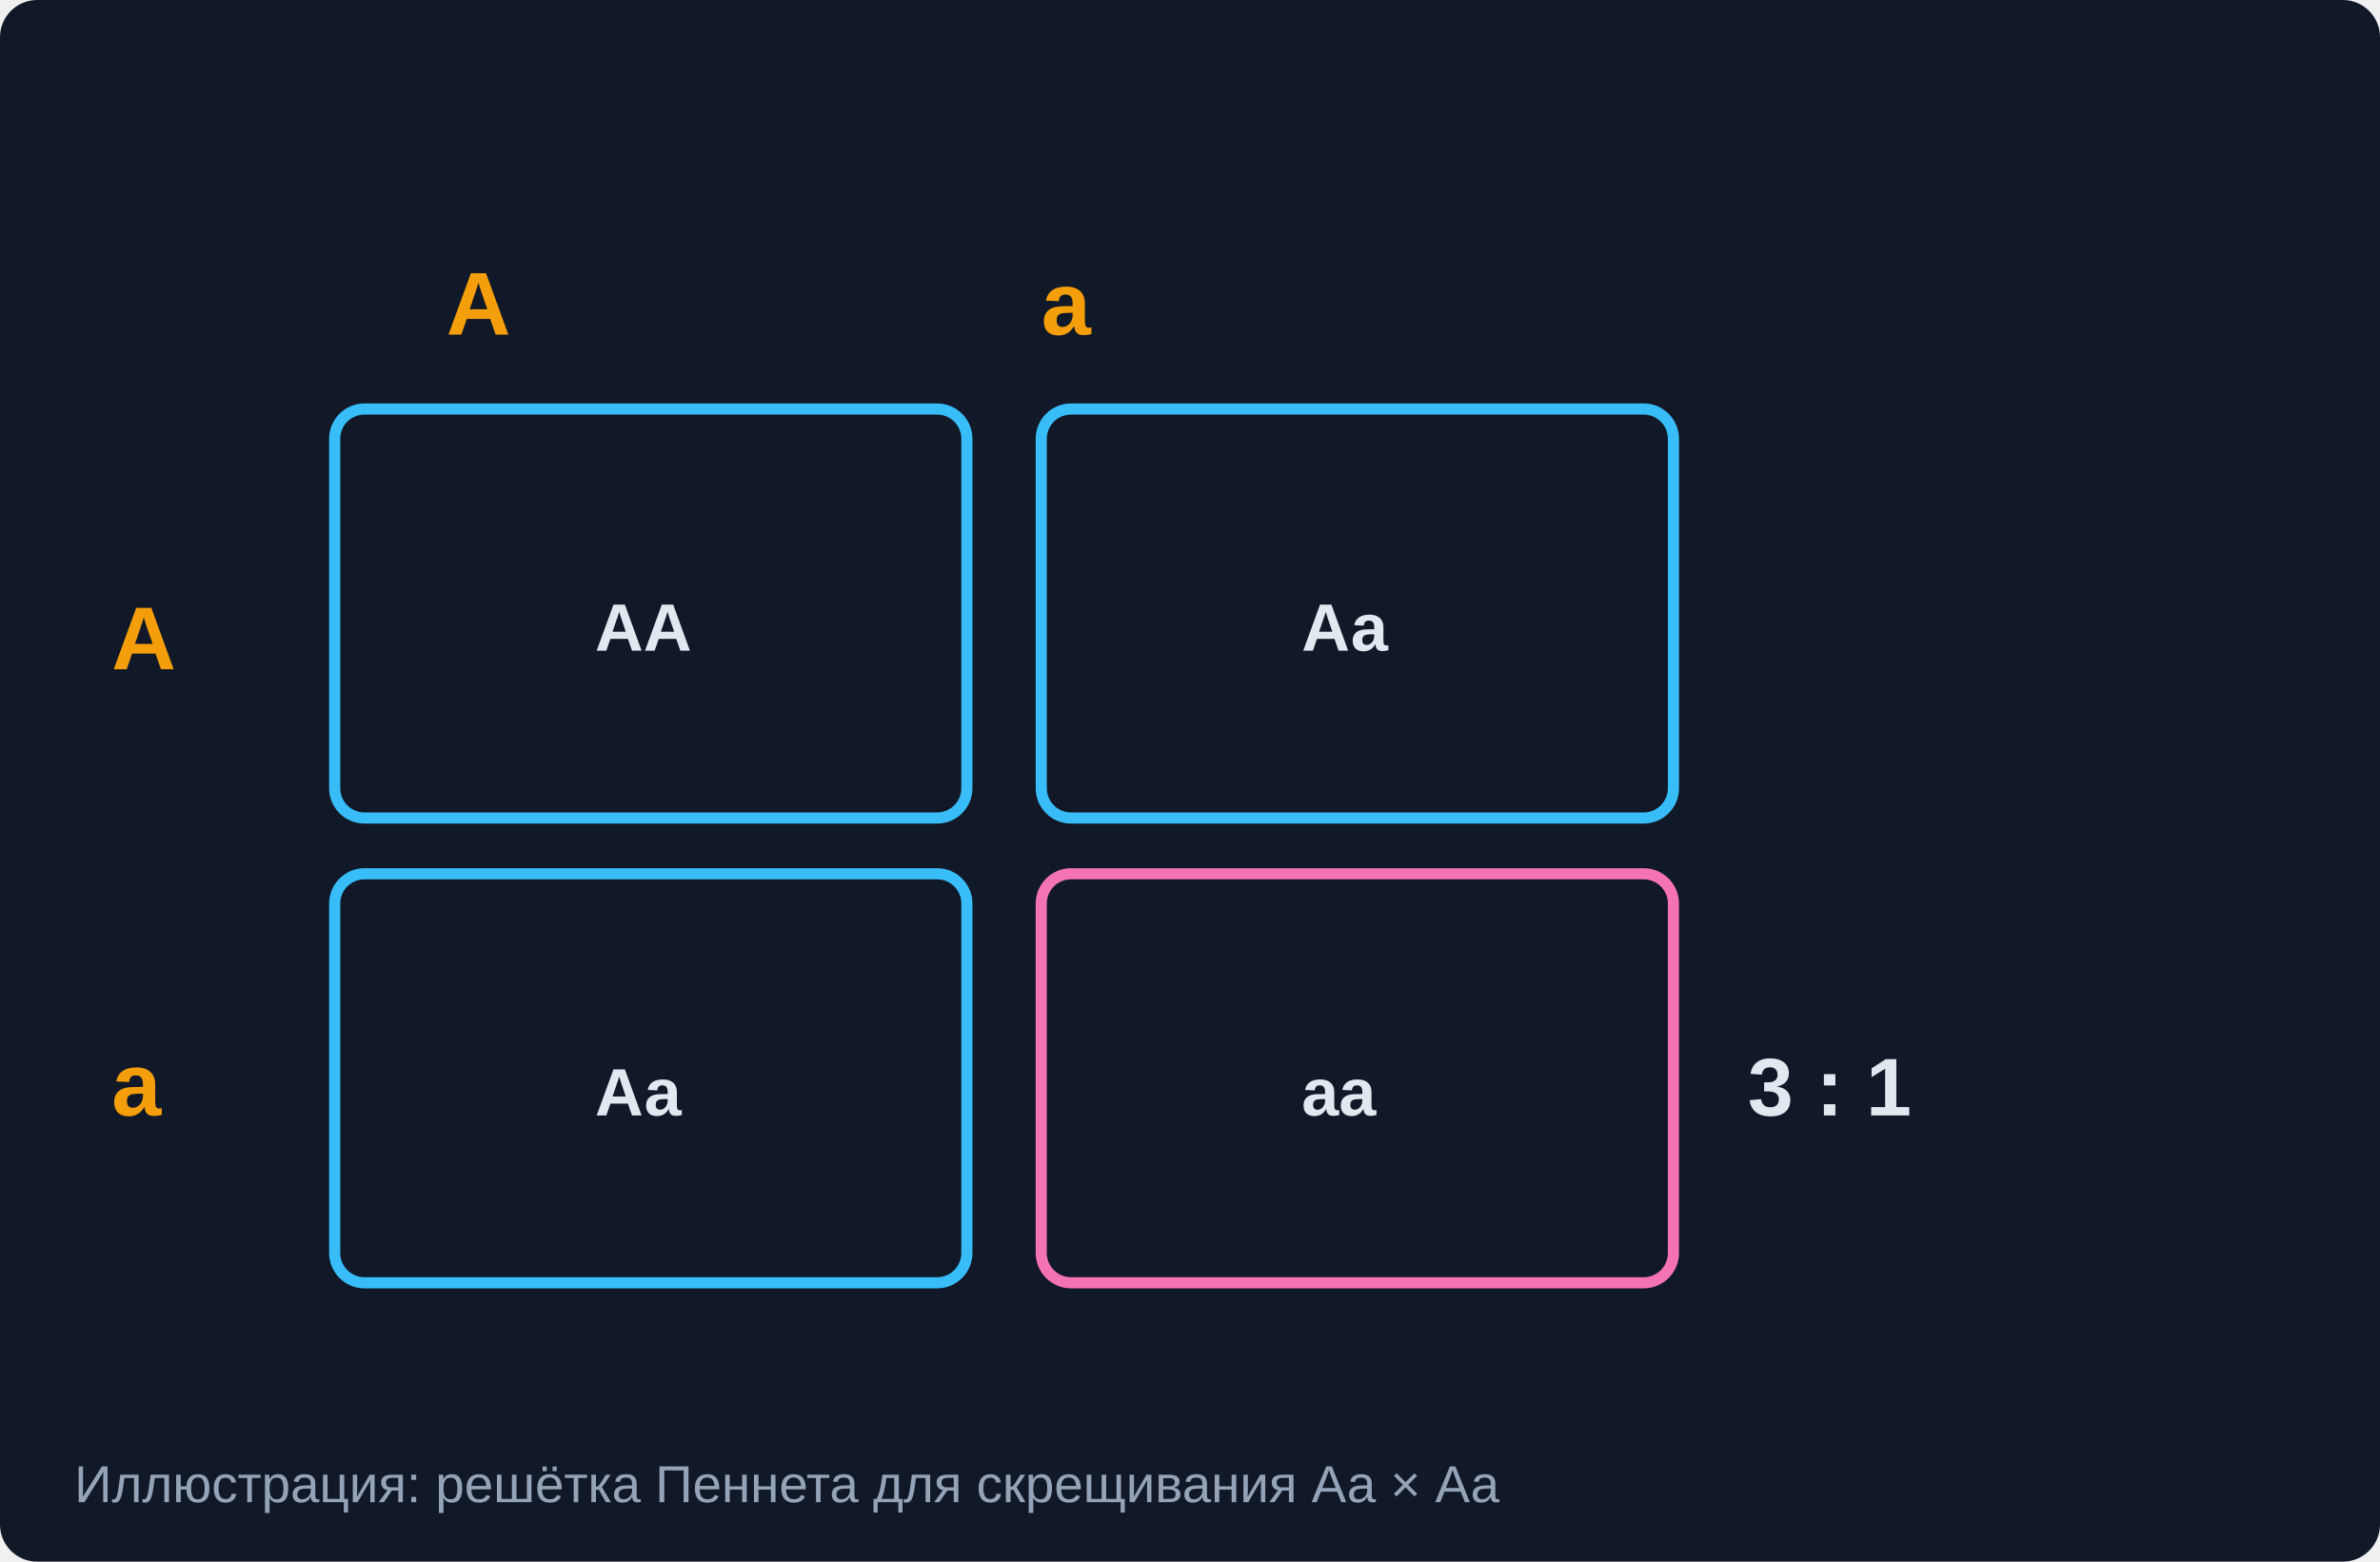
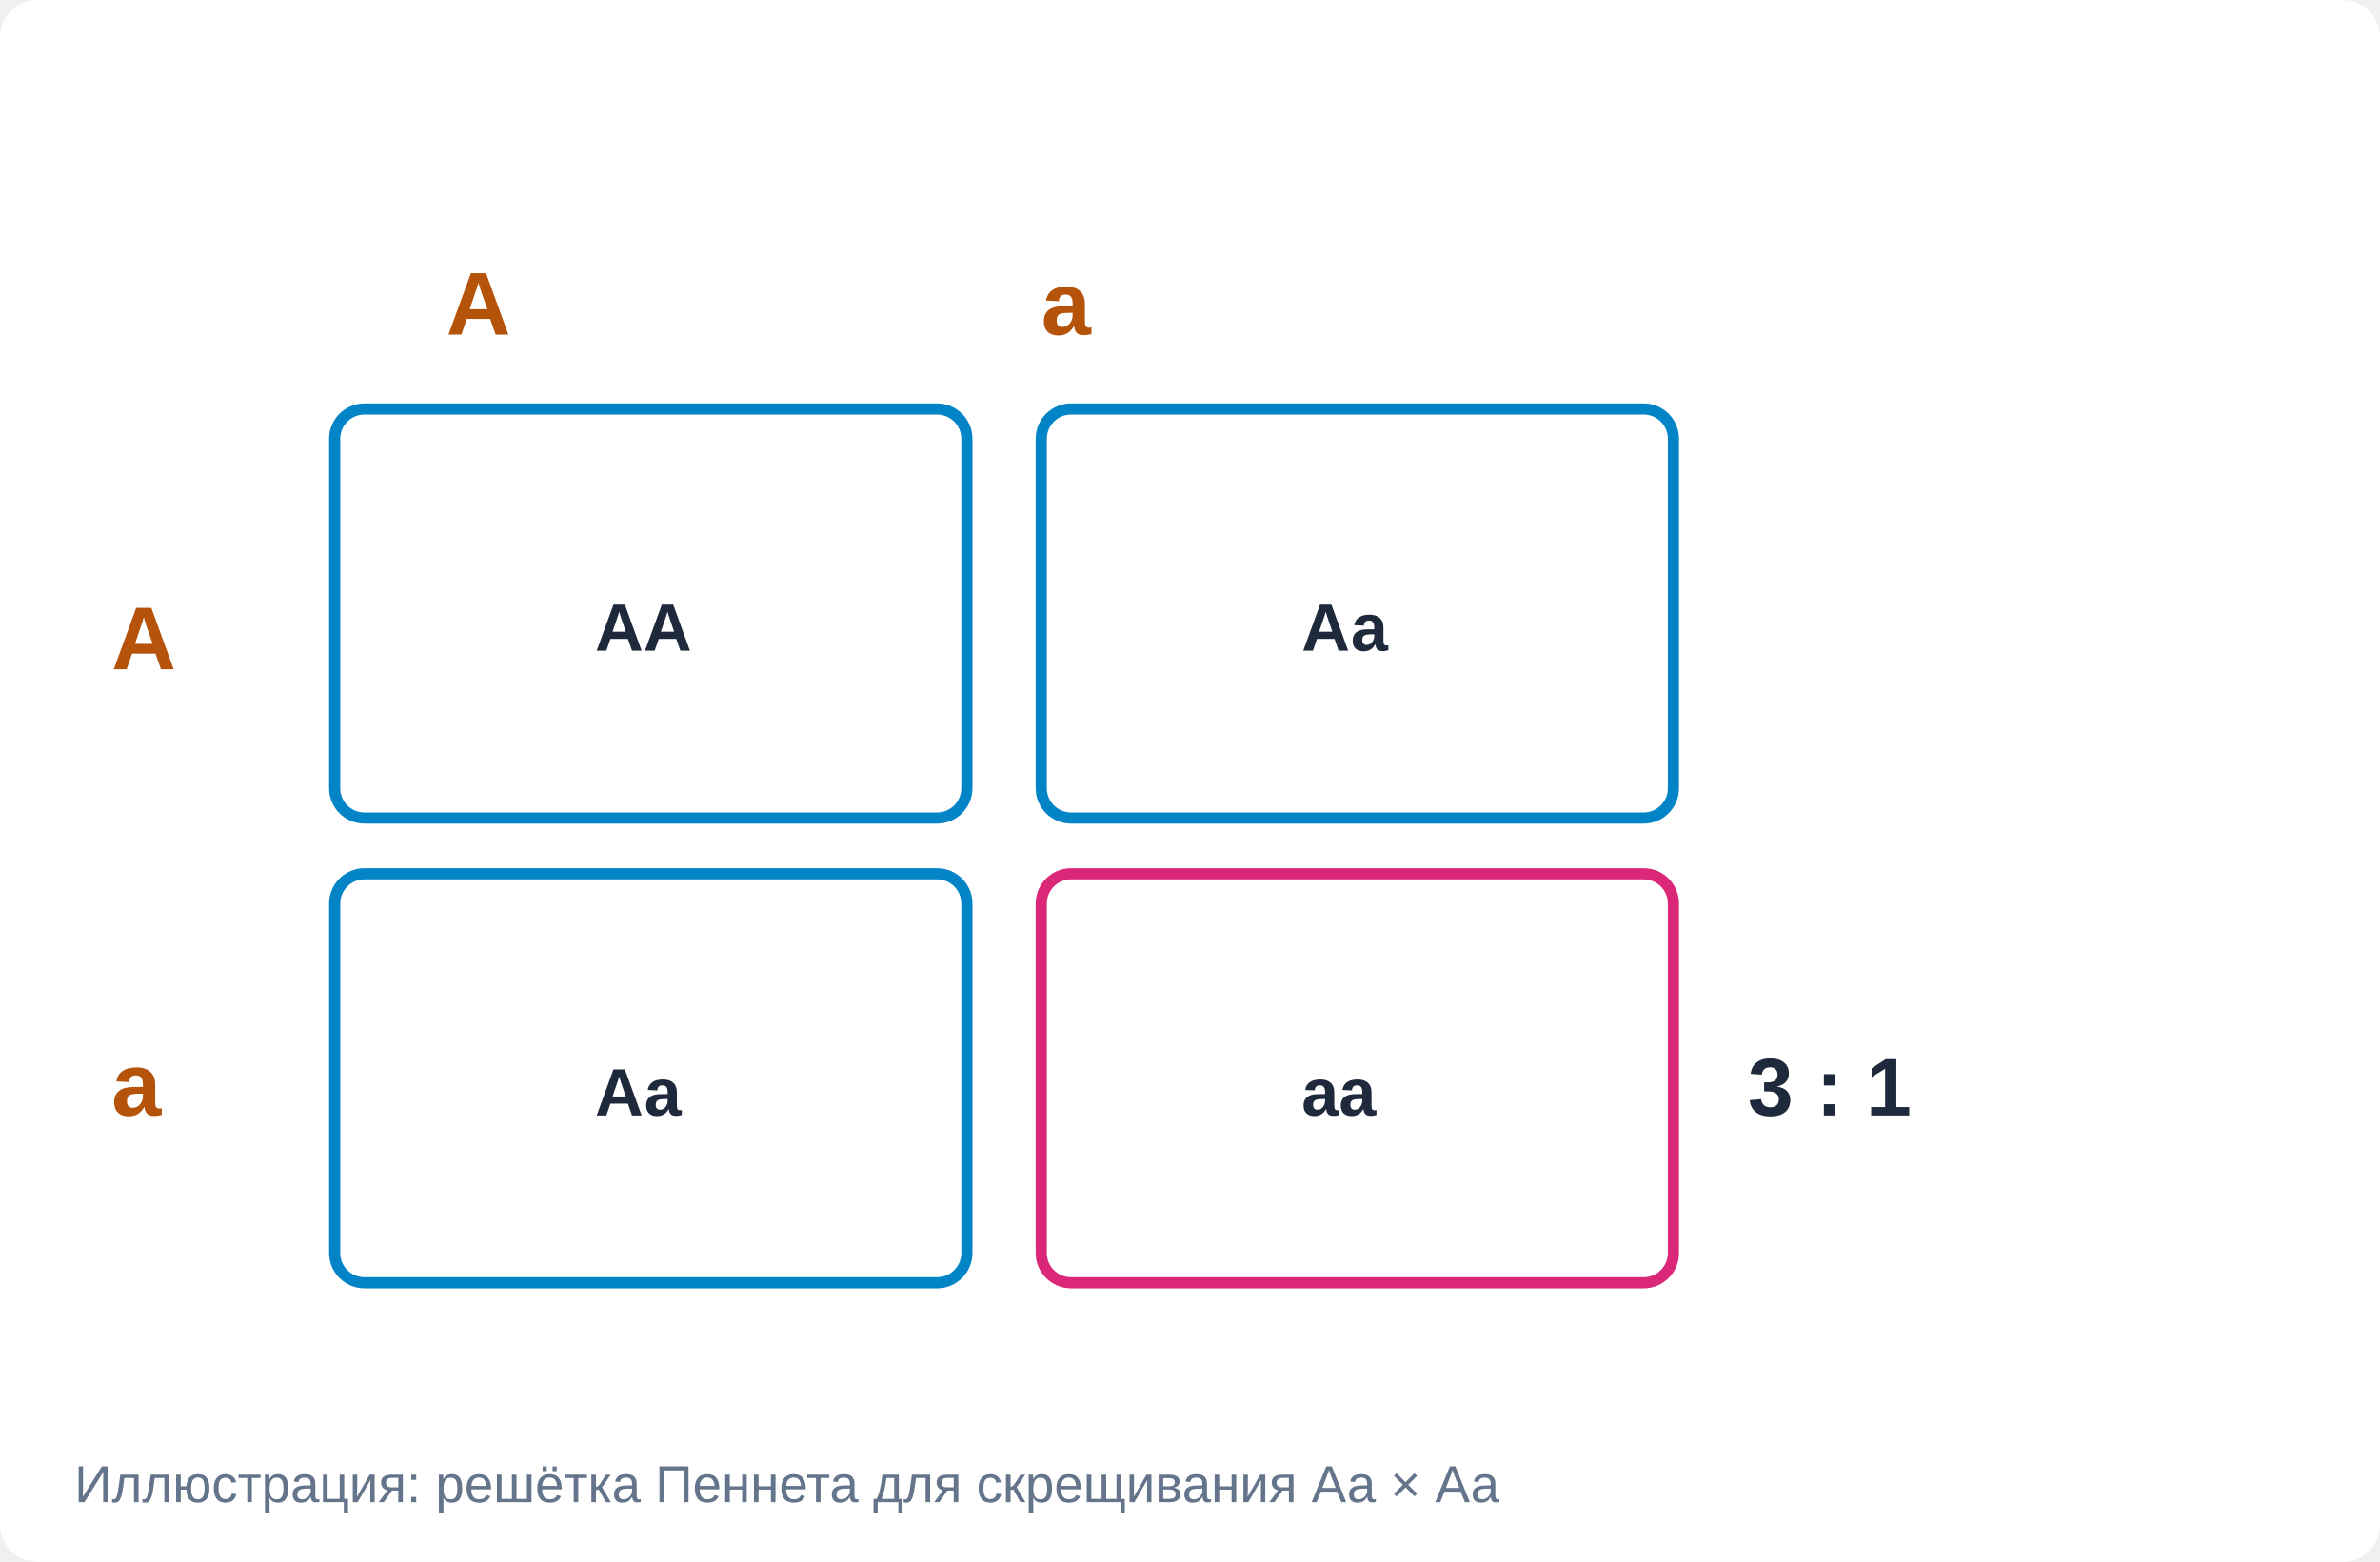
<svg xmlns="http://www.w3.org/2000/svg" viewBox="0 0 640 420" role="img" aria-labelledby="title desc">
-   <rect width="640" height="420" rx="10" fill="#111827" />
-   <text x="120" y="90" font-family="Arial, sans-serif" font-size="24" font-weight="700" fill="#f59e0b">A</text>
-   <text x="280" y="90" font-family="Arial, sans-serif" font-size="24" font-weight="700" fill="#f59e0b">a</text>
-   <text x="30" y="180" font-family="Arial, sans-serif" font-size="24" font-weight="700" fill="#f59e0b">A</text>
-   <text x="30" y="300" font-family="Arial, sans-serif" font-size="24" font-weight="700" fill="#f59e0b">a</text>
-   <rect x="90" y="110" width="170" height="110" rx="8" fill="none" stroke="#38bdf8" stroke-width="3" />
-   <rect x="280" y="110" width="170" height="110" rx="8" fill="none" stroke="#38bdf8" stroke-width="3" />
-   <rect x="90" y="235" width="170" height="110" rx="8" fill="none" stroke="#38bdf8" stroke-width="3" />
-   <rect x="280" y="235" width="170" height="110" rx="8" fill="none" stroke="#f472b6" stroke-width="3" />
-   <text x="160" y="175" font-family="Arial, sans-serif" font-size="18" font-weight="700" fill="#e2e8f0">АА</text>
-   <text x="350" y="175" font-family="Arial, sans-serif" font-size="18" font-weight="700" fill="#e2e8f0">Аа</text>
-   <text x="160" y="300" font-family="Arial, sans-serif" font-size="18" font-weight="700" fill="#e2e8f0">Аа</text>
-   <text x="350" y="300" font-family="Arial, sans-serif" font-size="18" font-weight="700" fill="#e2e8f0">аа</text>
-   <text x="470" y="300" font-family="Arial, sans-serif" font-size="22" font-weight="700" fill="#e2e8f0">3 : 1</text>
-   <text x="20" y="404" font-family="Arial, sans-serif" font-size="14" fill="#94a3b8">Иллюстрация: решётка Пеннета для скрещивания Аа × Аа</text>
+   <rect width="640" height="420" rx="10" fill="#ffffff" />
+   <text x="120" y="90" font-family="Arial, sans-serif" font-size="24" font-weight="700" fill="#b45309">A</text>
+   <text x="280" y="90" font-family="Arial, sans-serif" font-size="24" font-weight="700" fill="#b45309">a</text>
+   <text x="30" y="180" font-family="Arial, sans-serif" font-size="24" font-weight="700" fill="#b45309">A</text>
+   <text x="30" y="300" font-family="Arial, sans-serif" font-size="24" font-weight="700" fill="#b45309">a</text>
+   <rect x="90" y="110" width="170" height="110" rx="8" fill="none" stroke="#0284c7" stroke-width="3" />
+   <rect x="280" y="110" width="170" height="110" rx="8" fill="none" stroke="#0284c7" stroke-width="3" />
+   <rect x="90" y="235" width="170" height="110" rx="8" fill="none" stroke="#0284c7" stroke-width="3" />
+   <rect x="280" y="235" width="170" height="110" rx="8" fill="none" stroke="#db2777" stroke-width="3" />
+   <text x="160" y="175" font-family="Arial, sans-serif" font-size="18" font-weight="700" fill="#1e293b">АА</text>
+   <text x="350" y="175" font-family="Arial, sans-serif" font-size="18" font-weight="700" fill="#1e293b">Аа</text>
+   <text x="160" y="300" font-family="Arial, sans-serif" font-size="18" font-weight="700" fill="#1e293b">Аа</text>
+   <text x="350" y="300" font-family="Arial, sans-serif" font-size="18" font-weight="700" fill="#1e293b">аа</text>
+   <text x="470" y="300" font-family="Arial, sans-serif" font-size="22" font-weight="700" fill="#1e293b">3 : 1</text>
+   <text x="20" y="404" font-family="Arial, sans-serif" font-size="14" fill="#64748b">Иллюстрация: решётка Пеннета для скрещивания Аа × Аа</text>
</svg>
